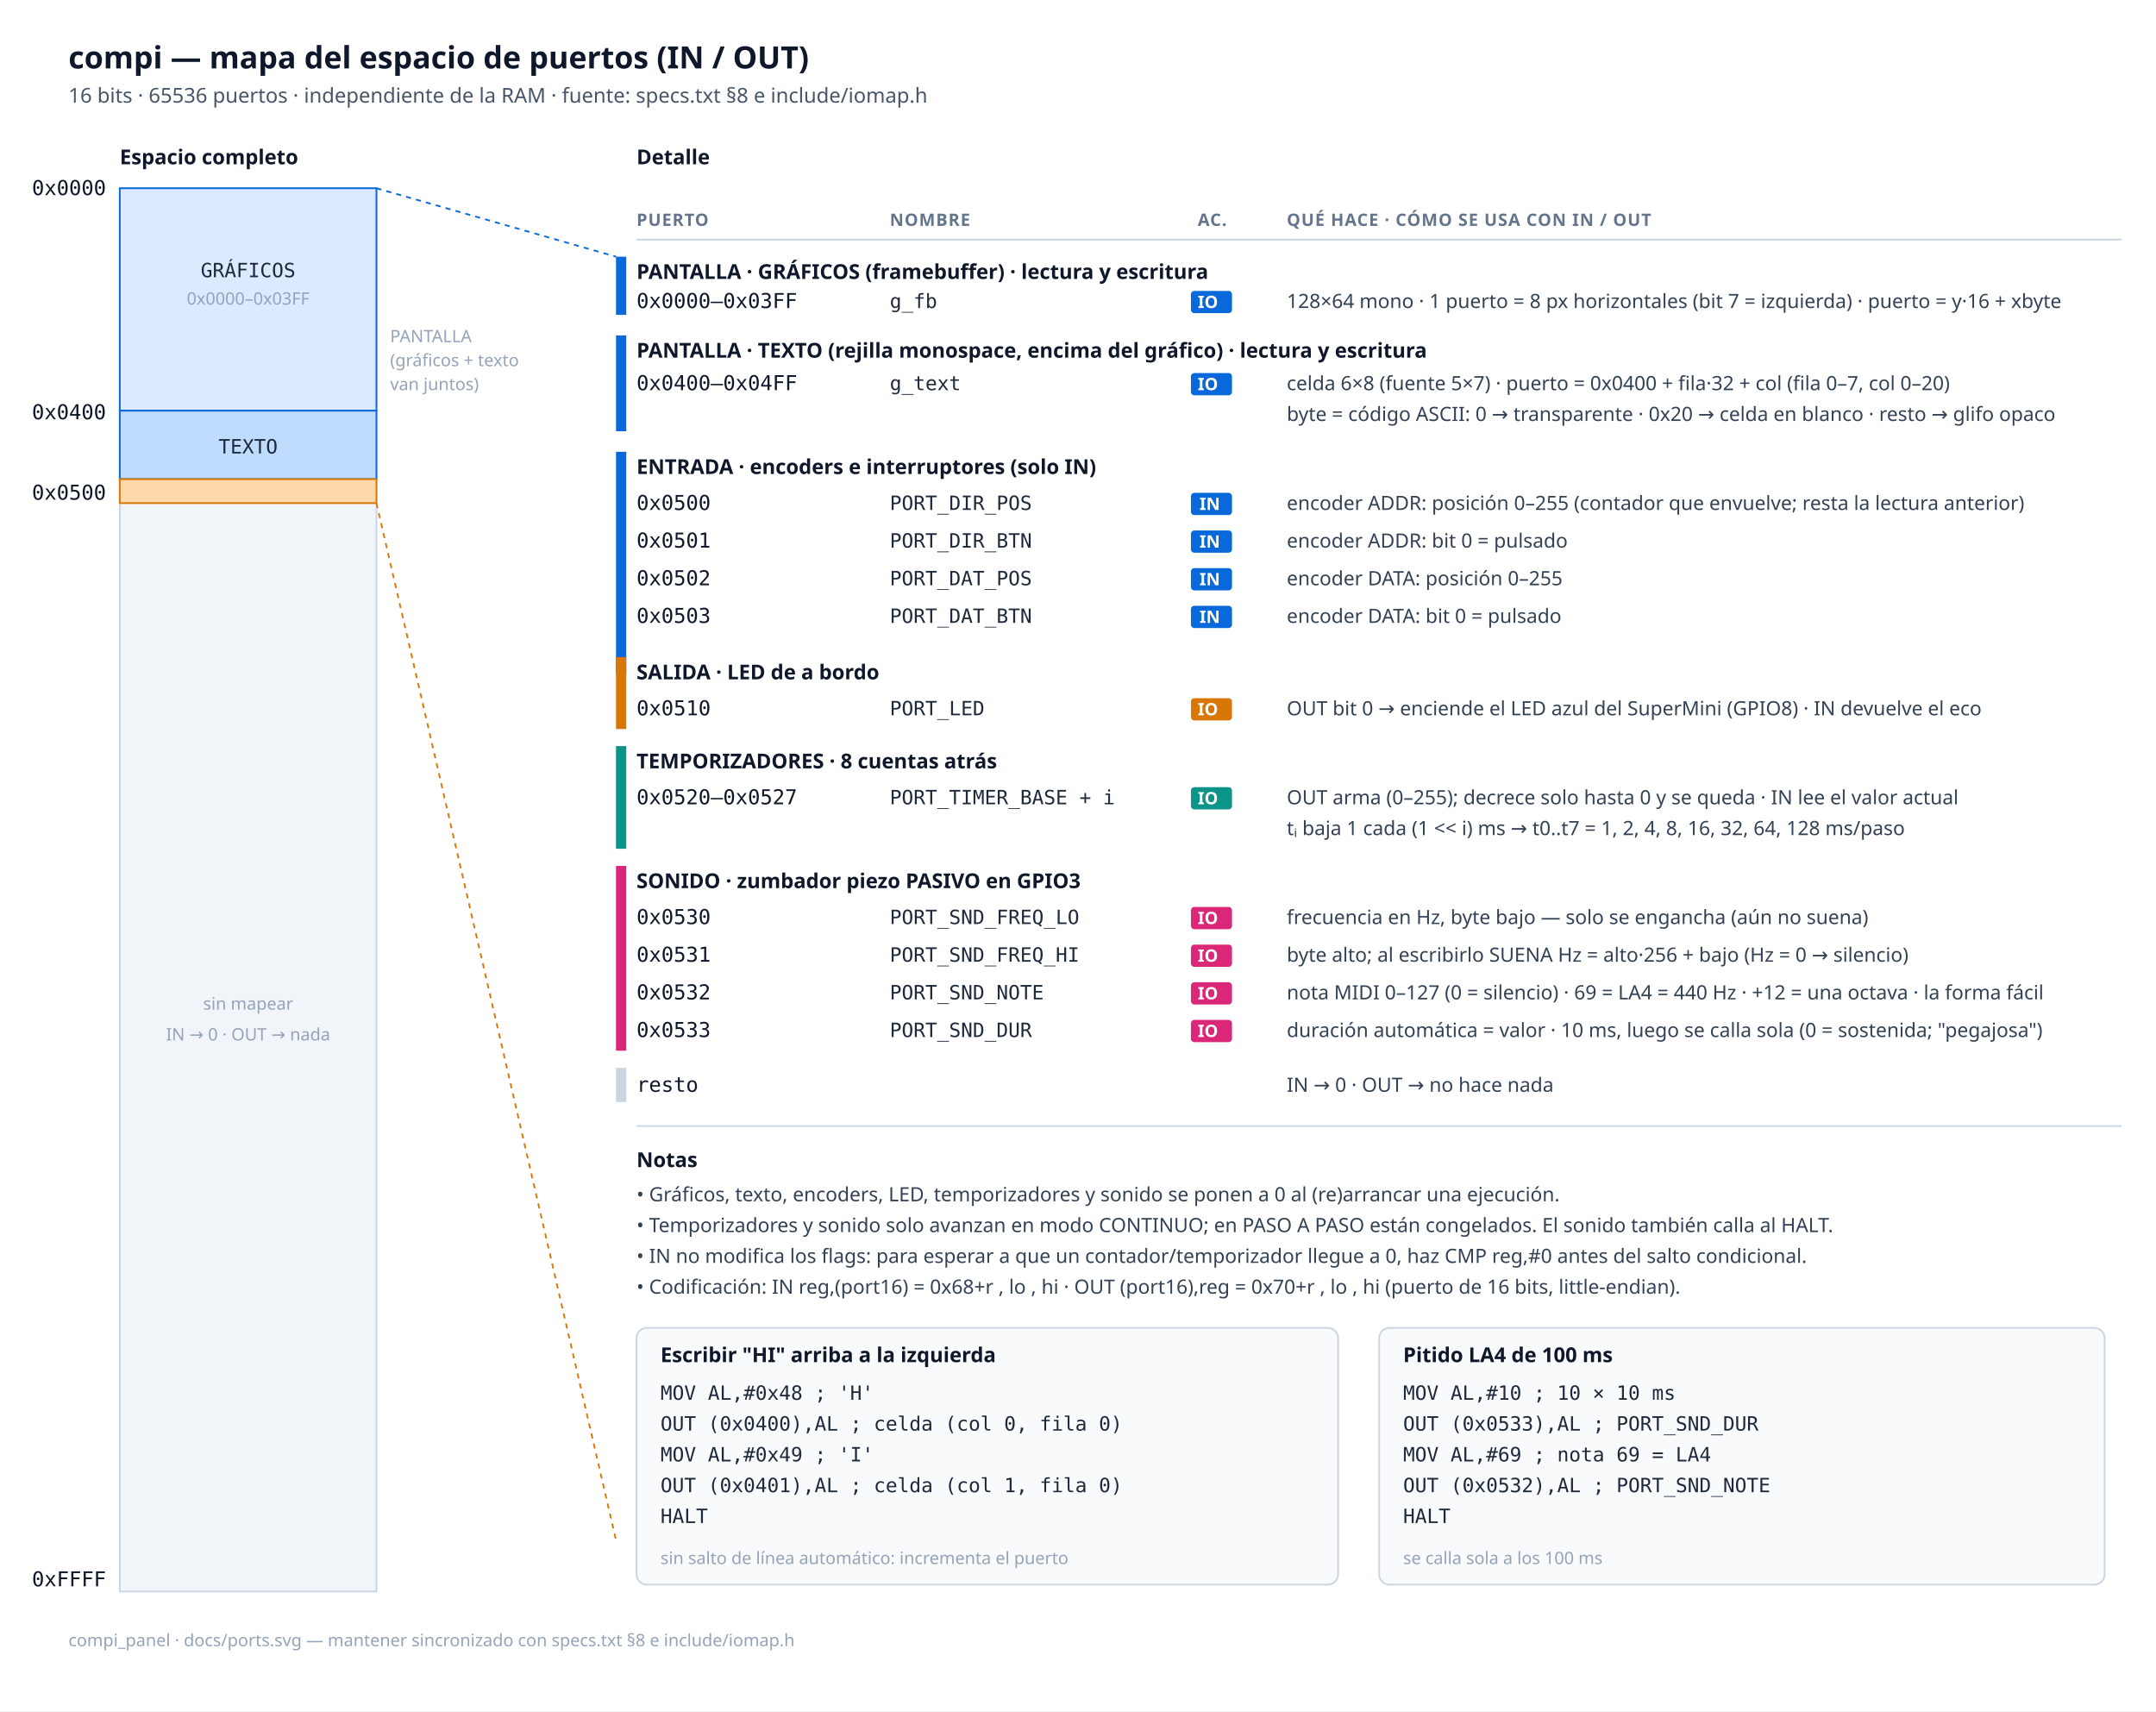
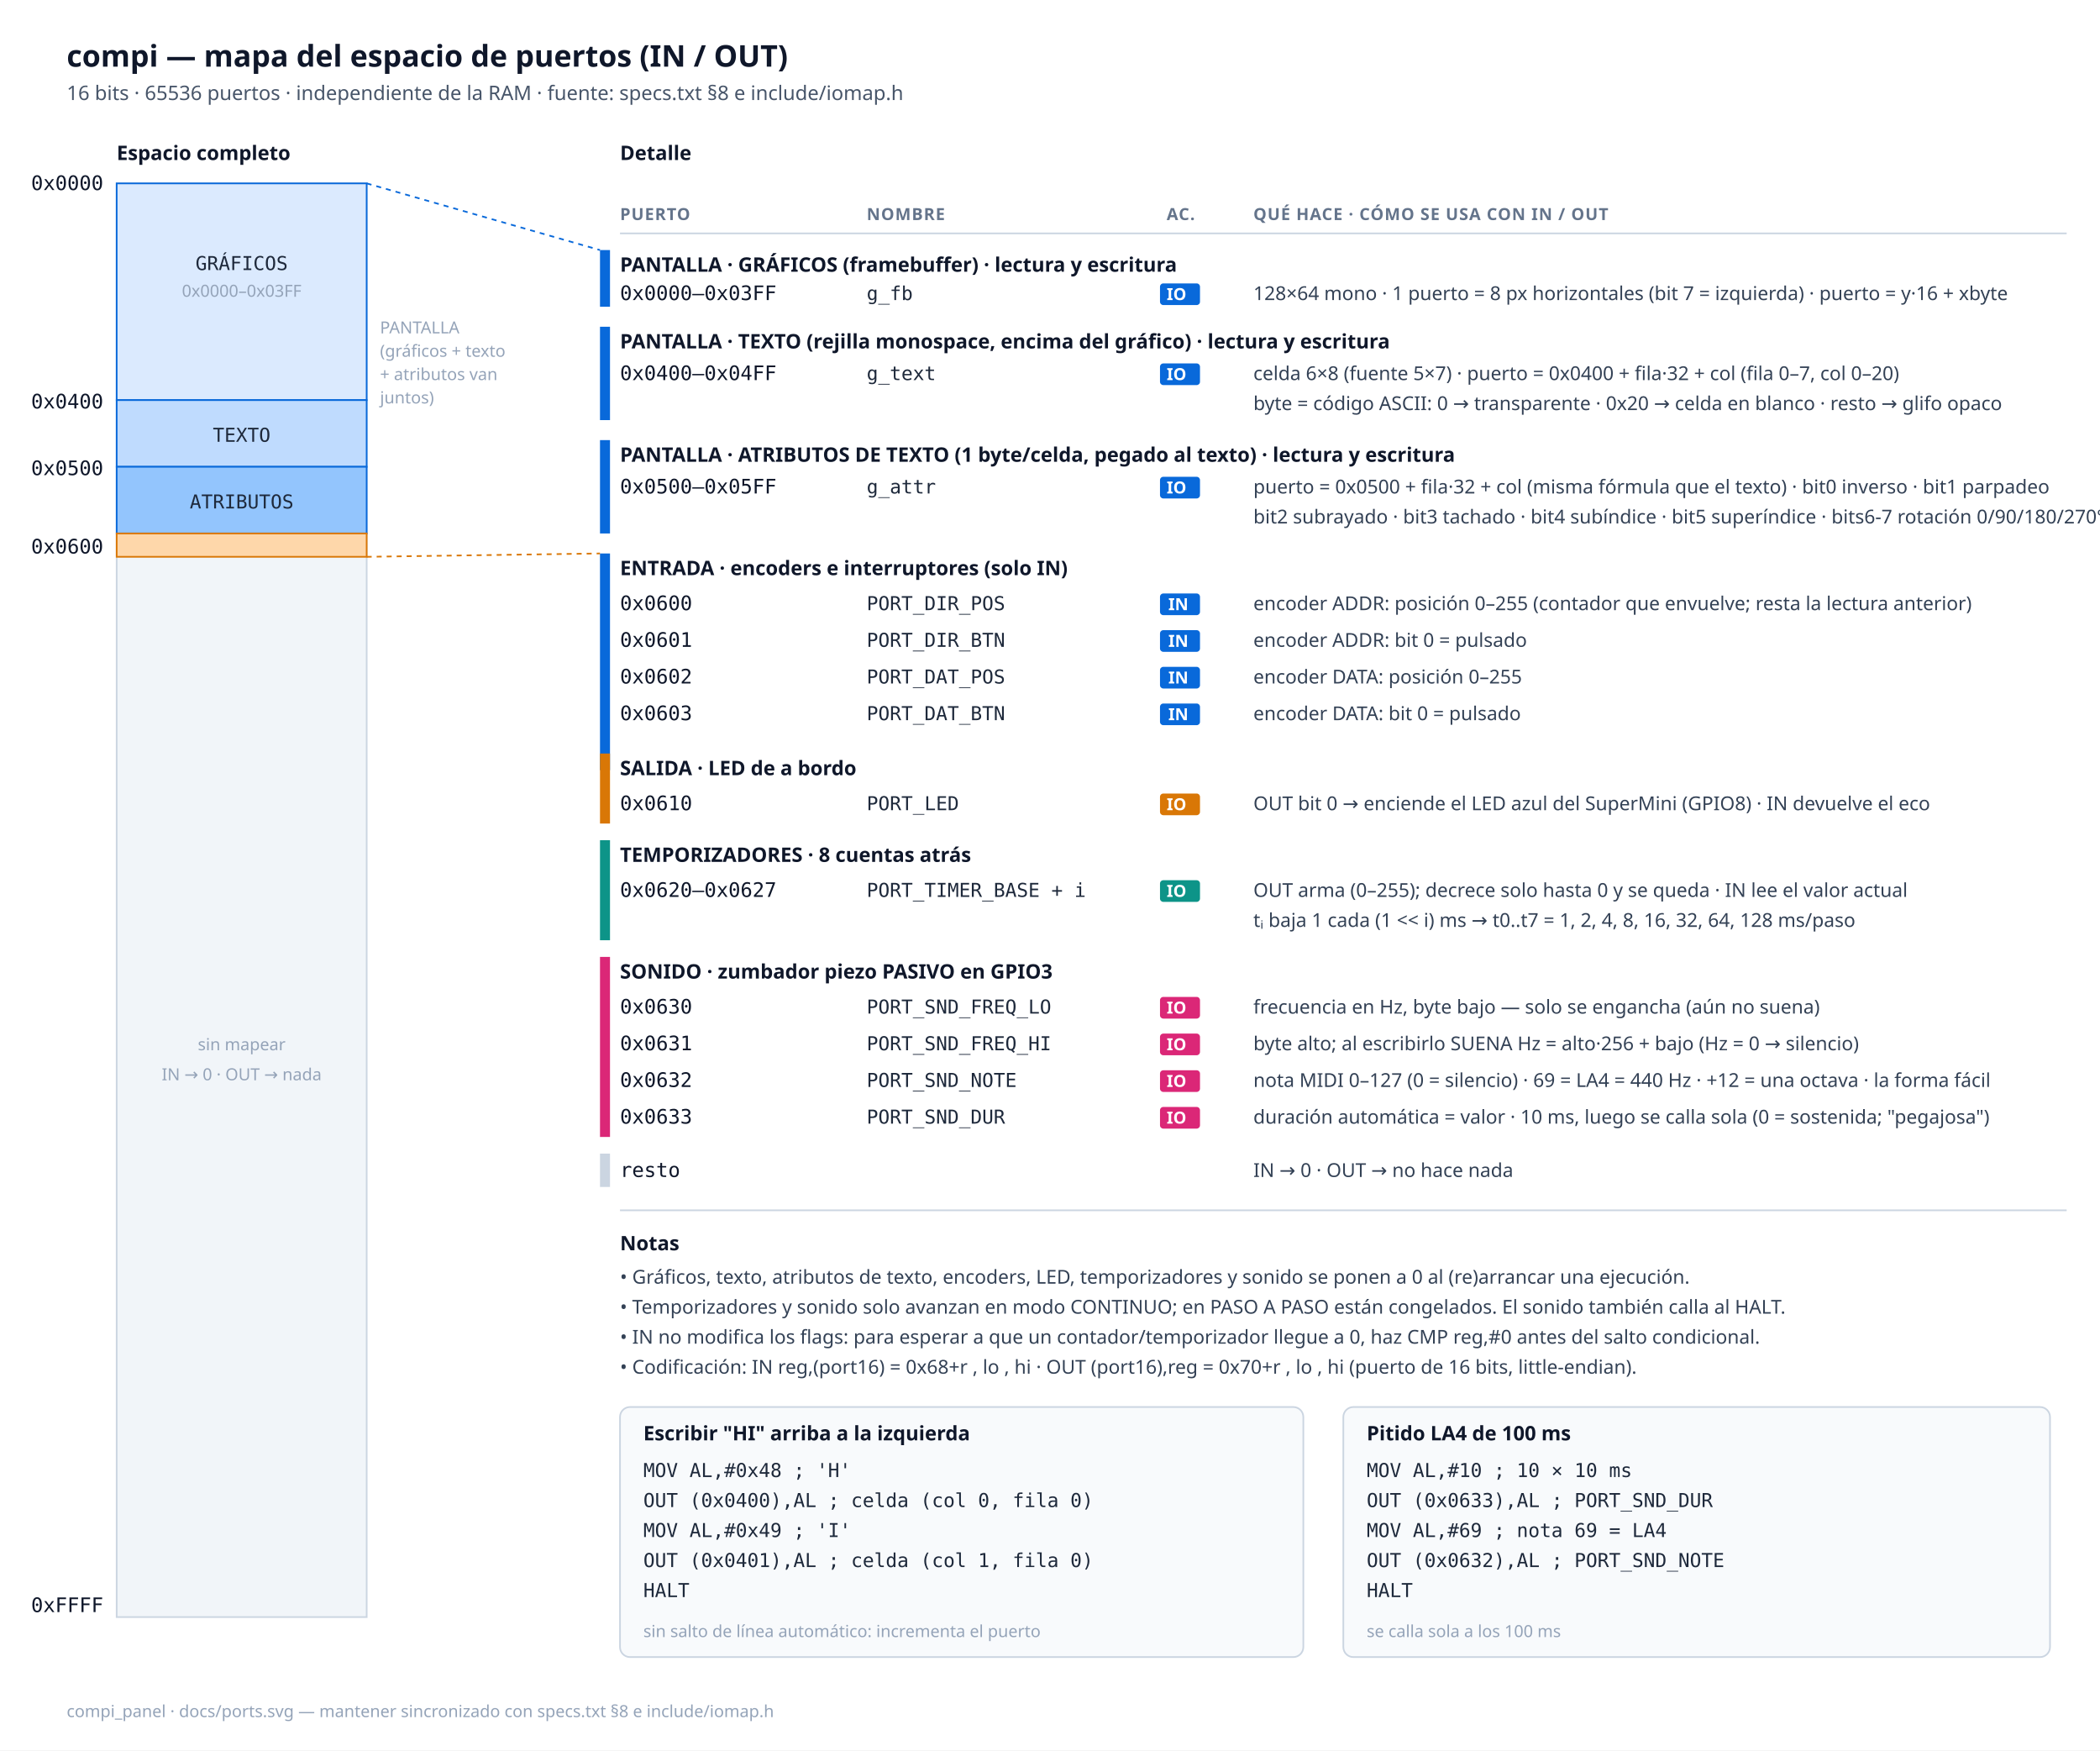
- <svg xmlns="http://www.w3.org/2000/svg" viewBox="0 0 1260 1000" font-family="'Segoe UI',system-ui,sans-serif">
-   <rect x="0" y="0" width="1260" height="1000" fill="#ffffff" />
+ <svg xmlns="http://www.w3.org/2000/svg" viewBox="0 0 1260 1050" font-family="'Segoe UI',system-ui,sans-serif">
+   <rect x="0" y="0" width="1260" height="1050" fill="#ffffff" />
  <style>
    .ttl   { font-size:18px; font-weight:700; fill:#0f172a; }
    .sub   { font-size:12px; fill:#475569; }
    .grp   { font-size:12px; font-weight:700; fill:#0f172a; }
    .adr   { font-size:12px; font-family:ui-monospace,Consolas,'DejaVu Sans Mono',monospace; fill:#0f172a; }
    .nm    { font-size:11.5px; font-family:ui-monospace,Consolas,'DejaVu Sans Mono',monospace; fill:#1e293b; }
    .ac    { font-size:10px; font-weight:700; fill:#ffffff; }
    .fn    { font-size:11.5px; fill:#334155; }
    .hd    { font-size:10px; font-weight:700; fill:#64748b; letter-spacing:.5px; }
    .note  { font-size:11.5px; fill:#334155; }
    .mono  { font-size:11.5px; font-family:ui-monospace,Consolas,'DejaVu Sans Mono',monospace; fill:#1e293b; }
    .cap   { font-size:10px; fill:#94a3b8; }
  </style>
  <text x="40" y="40" class="ttl">compi — mapa del espacio de puertos (IN / OUT)</text>
  <text x="40" y="60" class="sub">16 bits · 65536 puertos · independiente de la RAM · fuente: specs.txt §8 e include/iomap.h</text>
  <text x="70" y="96" class="grp">Espacio completo</text>
-   <rect x="70" y="110" width="150" height="820" fill="#f1f5f9" stroke="#cbd5e1" />
+   <rect x="70" y="110" width="150" height="860" fill="#f1f5f9" stroke="#cbd5e1" />
  <rect x="70" y="110" width="150" height="130" fill="#dbeafe" stroke="#0969da" />
  <text x="145" y="162" text-anchor="middle" class="nm" fill="#0969da">GRÁFICOS</text>
  <text x="145" y="178" text-anchor="middle" class="cap">0x0000–0x03FF</text>
  <rect x="70" y="240" width="150" height="40" fill="#bfdbfe" stroke="#0969da" />
  <text x="145" y="265" text-anchor="middle" class="nm" fill="#0969da">TEXTO</text>
-   <rect x="70" y="280" width="150" height="14" fill="#fed7aa" stroke="#d97706" />
-   <text x="145" y="590" text-anchor="middle" class="cap">sin mapear</text>
-   <text x="145" y="608" text-anchor="middle" class="cap">IN → 0 · OUT → nada</text>
+   <rect x="70" y="280" width="150" height="40" fill="#93c5fd" stroke="#0969da" />
+   <text x="145" y="305" text-anchor="middle" class="nm" fill="#0f4c81">ATRIBUTOS</text>
+   <rect x="70" y="320" width="150" height="14" fill="#fed7aa" stroke="#d97706" />
+   <text x="145" y="630" text-anchor="middle" class="cap">sin mapear</text>
+   <text x="145" y="648" text-anchor="middle" class="cap">IN → 0 · OUT → nada</text>
  <text x="62" y="114" text-anchor="end" class="adr">0x0000</text>
  <text x="62" y="245" text-anchor="end" class="adr">0x0400</text>
-   <text x="62" y="292" text-anchor="end" class="adr">0x0500</text>
-   <text x="62" y="927" text-anchor="end" class="adr">0xFFFF</text>
+   <text x="62" y="285" text-anchor="end" class="adr">0x0500</text>
+   <text x="62" y="332" text-anchor="end" class="adr">0x0600</text>
+   <text x="62" y="967" text-anchor="end" class="adr">0xFFFF</text>
  <text x="228" y="200" class="cap">PANTALLA</text>
  <text x="228" y="214" class="cap">(gráficos + texto</text>
-   <text x="228" y="228" class="cap">van juntos)</text>
+   <text x="228" y="228" class="cap">+ atributos van</text>
+   <text x="228" y="242" class="cap">juntos)</text>
  <path d="M220,110 L360,150" fill="none" stroke="#0969da" stroke-width="1" stroke-dasharray="3 3" />
-   <path d="M220,294 L360,900" fill="none" stroke="#d97706" stroke-width="1" stroke-dasharray="3 3" />
+   <path d="M220,334 L360,332" fill="none" stroke="#d97706" stroke-width="1" stroke-dasharray="3 3" />
  <text x="372" y="96" class="grp">Detalle</text>
  <g class="hd">
    <text x="372" y="132">PUERTO</text>
    <text x="520" y="132">NOMBRE</text>
    <text x="700" y="132">AC.</text>
    <text x="752" y="132">QUÉ HACE · CÓMO SE USA CON IN / OUT</text>
  </g>
  <line x1="372" y1="140" x2="1240" y2="140" stroke="#cbd5e1" />
  <rect x="360" y="150" width="6" height="34" fill="#0969da" />
  <text x="372" y="163" class="grp" fill="#0969da">PANTALLA · GRÁFICOS (framebuffer)  ·  lectura y escritura</text>
  <text x="372" y="180" class="adr">0x0000–0x03FF</text>
  <text x="520" y="180" class="nm">g_fb</text>
  <rect x="696" y="170" width="24" height="13" rx="2" fill="#0969da" />
  <text x="700" y="180" class="ac">IO</text>
  <text x="752" y="180" class="fn">128×64 mono · 1 puerto = 8 px horizontales (bit 7 = izquierda) · puerto = y·16 + xbyte</text>
  <rect x="360" y="196" width="6" height="56" fill="#0969da" />
  <text x="372" y="209" class="grp" fill="#0969da">PANTALLA · TEXTO (rejilla monospace, encima del gráfico)  ·  lectura y escritura</text>
  <text x="372" y="228" class="adr">0x0400–0x04FF</text>
  <text x="520" y="228" class="nm">g_text</text>
  <rect x="696" y="218" width="24" height="13" rx="2" fill="#0969da" />
  <text x="700" y="228" class="ac">IO</text>
  <text x="752" y="228" class="fn">celda 6×8 (fuente 5×7) · puerto = 0x0400 + fila·32 + col   (fila 0–7, col 0–20)</text>
  <text x="752" y="246" class="fn">byte = código ASCII: 0 → transparente · 0x20 → celda en blanco · resto → glifo opaco</text>
-   <rect x="360" y="264" width="6" height="130" fill="#0969da" />
-   <text x="372" y="277" class="grp" fill="#0969da">ENTRADA  ·  encoders e interruptores  (solo IN)</text>
+   <rect x="360" y="264" width="6" height="56" fill="#0969da" />
+   <text x="372" y="277" class="grp" fill="#0969da">PANTALLA · ATRIBUTOS DE TEXTO (1 byte/celda, pegado al texto)  ·  lectura y escritura</text>
+   <text x="372" y="296" class="adr">0x0500–0x05FF</text>
+   <text x="520" y="296" class="nm">g_attr</text>
+   <rect x="696" y="286" width="24" height="13" rx="2" fill="#0969da" />
+   <text x="700" y="296" class="ac">IO</text>
+   <text x="752" y="296" class="fn">puerto = 0x0500 + fila·32 + col (misma fórmula que el texto) · bit0 inverso · bit1 parpadeo</text>
+   <text x="752" y="314" class="fn">bit2 subrayado · bit3 tachado · bit4 subíndice · bit5 superíndice · bits6-7 rotación 0/90/180/270°</text>
+   <rect x="360" y="332" width="6" height="130" fill="#0969da" />
+   <text x="372" y="345" class="grp" fill="#0969da">ENTRADA  ·  encoders e interruptores  (solo IN)</text>
  <g>
-     <text x="372" y="298" class="adr">0x0500</text>
-     <text x="520" y="298" class="nm">PORT_DIR_POS</text>
-     <rect x="696" y="288" width="24" height="13" rx="2" fill="#0969da" />
-     <text x="701" y="298" class="ac">IN</text>
-     <text x="752" y="298" class="fn">encoder ADDR: posición 0–255 (contador que envuelve; resta la lectura anterior)</text>
-     <text x="372" y="320" class="adr">0x0501</text>
-     <text x="520" y="320" class="nm">PORT_DIR_BTN</text>
-     <rect x="696" y="310" width="24" height="13" rx="2" fill="#0969da" />
-     <text x="701" y="320" class="ac">IN</text>
-     <text x="752" y="320" class="fn">encoder ADDR: bit 0 = pulsado</text>
-     <text x="372" y="342" class="adr">0x0502</text>
-     <text x="520" y="342" class="nm">PORT_DAT_POS</text>
-     <rect x="696" y="332" width="24" height="13" rx="2" fill="#0969da" />
-     <text x="701" y="342" class="ac">IN</text>
-     <text x="752" y="342" class="fn">encoder DATA: posición 0–255</text>
-     <text x="372" y="364" class="adr">0x0503</text>
-     <text x="520" y="364" class="nm">PORT_DAT_BTN</text>
-     <rect x="696" y="354" width="24" height="13" rx="2" fill="#0969da" />
-     <text x="701" y="364" class="ac">IN</text>
-     <text x="752" y="364" class="fn">encoder DATA: bit 0 = pulsado</text>
+     <text x="372" y="366" class="adr">0x0600</text>
+     <text x="520" y="366" class="nm">PORT_DIR_POS</text>
+     <rect x="696" y="356" width="24" height="13" rx="2" fill="#0969da" />
+     <text x="701" y="366" class="ac">IN</text>
+     <text x="752" y="366" class="fn">encoder ADDR: posición 0–255 (contador que envuelve; resta la lectura anterior)</text>
+     <text x="372" y="388" class="adr">0x0601</text>
+     <text x="520" y="388" class="nm">PORT_DIR_BTN</text>
+     <rect x="696" y="378" width="24" height="13" rx="2" fill="#0969da" />
+     <text x="701" y="388" class="ac">IN</text>
+     <text x="752" y="388" class="fn">encoder ADDR: bit 0 = pulsado</text>
+     <text x="372" y="410" class="adr">0x0602</text>
+     <text x="520" y="410" class="nm">PORT_DAT_POS</text>
+     <rect x="696" y="400" width="24" height="13" rx="2" fill="#0969da" />
+     <text x="701" y="410" class="ac">IN</text>
+     <text x="752" y="410" class="fn">encoder DATA: posición 0–255</text>
+     <text x="372" y="432" class="adr">0x0603</text>
+     <text x="520" y="432" class="nm">PORT_DAT_BTN</text>
+     <rect x="696" y="422" width="24" height="13" rx="2" fill="#0969da" />
+     <text x="701" y="432" class="ac">IN</text>
+     <text x="752" y="432" class="fn">encoder DATA: bit 0 = pulsado</text>
  </g>
-   <rect x="360" y="384" width="6" height="42" fill="#d97706" />
-   <text x="372" y="397" class="grp" fill="#b45309">SALIDA  ·  LED de a bordo</text>
-   <text x="372" y="418" class="adr">0x0510</text>
-   <text x="520" y="418" class="nm">PORT_LED</text>
-   <rect x="696" y="408" width="24" height="13" rx="2" fill="#d97706" />
-   <text x="700" y="418" class="ac">IO</text>
-   <text x="752" y="418" class="fn">OUT bit 0 → enciende el LED azul del SuperMini (GPIO8) · IN devuelve el eco</text>
-   <rect x="360" y="436" width="6" height="60" fill="#0d9488" />
-   <text x="372" y="449" class="grp" fill="#0f766e">TEMPORIZADORES  ·  8 cuentas atrás</text>
-   <text x="372" y="470" class="adr">0x0520–0x0527</text>
-   <text x="520" y="470" class="nm">PORT_TIMER_BASE + i</text>
-   <rect x="696" y="460" width="24" height="13" rx="2" fill="#0d9488" />
-   <text x="700" y="470" class="ac">IO</text>
-   <text x="752" y="470" class="fn">OUT arma (0–255); decrece solo hasta 0 y se queda · IN lee el valor actual</text>
-   <text x="752" y="488" class="fn">tᵢ baja 1 cada (1 &lt;&lt; i) ms  →  t0..t7 = 1, 2, 4, 8, 16, 32, 64, 128 ms/paso</text>
-   <rect x="360" y="506" width="6" height="108" fill="#db2777" />
-   <text x="372" y="519" class="grp" fill="#be185d">SONIDO  ·  zumbador piezo PASIVO en GPIO3</text>
+   <rect x="360" y="452" width="6" height="42" fill="#d97706" />
+   <text x="372" y="465" class="grp" fill="#b45309">SALIDA  ·  LED de a bordo</text>
+   <text x="372" y="486" class="adr">0x0610</text>
+   <text x="520" y="486" class="nm">PORT_LED</text>
+   <rect x="696" y="476" width="24" height="13" rx="2" fill="#d97706" />
+   <text x="700" y="486" class="ac">IO</text>
+   <text x="752" y="486" class="fn">OUT bit 0 → enciende el LED azul del SuperMini (GPIO8) · IN devuelve el eco</text>
+   <rect x="360" y="504" width="6" height="60" fill="#0d9488" />
+   <text x="372" y="517" class="grp" fill="#0f766e">TEMPORIZADORES  ·  8 cuentas atrás</text>
+   <text x="372" y="538" class="adr">0x0620–0x0627</text>
+   <text x="520" y="538" class="nm">PORT_TIMER_BASE + i</text>
+   <rect x="696" y="528" width="24" height="13" rx="2" fill="#0d9488" />
+   <text x="700" y="538" class="ac">IO</text>
+   <text x="752" y="538" class="fn">OUT arma (0–255); decrece solo hasta 0 y se queda · IN lee el valor actual</text>
+   <text x="752" y="556" class="fn">tᵢ baja 1 cada (1 &lt;&lt; i) ms  →  t0..t7 = 1, 2, 4, 8, 16, 32, 64, 128 ms/paso</text>
+   <rect x="360" y="574" width="6" height="108" fill="#db2777" />
+   <text x="372" y="587" class="grp" fill="#be185d">SONIDO  ·  zumbador piezo PASIVO en GPIO3</text>
  <g>
-     <text x="372" y="540" class="adr">0x0530</text>
-     <text x="520" y="540" class="nm">PORT_SND_FREQ_LO</text>
-     <rect x="696" y="530" width="24" height="13" rx="2" fill="#db2777" />
-     <text x="700" y="540" class="ac">IO</text>
-     <text x="752" y="540" class="fn">frecuencia en Hz, byte bajo — solo se engancha (aún no suena)</text>
-     <text x="372" y="562" class="adr">0x0531</text>
-     <text x="520" y="562" class="nm">PORT_SND_FREQ_HI</text>
-     <rect x="696" y="552" width="24" height="13" rx="2" fill="#db2777" />
-     <text x="700" y="562" class="ac">IO</text>
-     <text x="752" y="562" class="fn">byte alto; al escribirlo SUENA  Hz = alto·256 + bajo  (Hz = 0 → silencio)</text>
-     <text x="372" y="584" class="adr">0x0532</text>
-     <text x="520" y="584" class="nm">PORT_SND_NOTE</text>
-     <rect x="696" y="574" width="24" height="13" rx="2" fill="#db2777" />
-     <text x="700" y="584" class="ac">IO</text>
-     <text x="752" y="584" class="fn">nota MIDI 0–127 (0 = silencio) · 69 = LA4 = 440 Hz · +12 = una octava · la forma fácil</text>
-     <text x="372" y="606" class="adr">0x0533</text>
-     <text x="520" y="606" class="nm">PORT_SND_DUR</text>
-     <rect x="696" y="596" width="24" height="13" rx="2" fill="#db2777" />
-     <text x="700" y="606" class="ac">IO</text>
-     <text x="752" y="606" class="fn">duración automática = valor · 10 ms, luego se calla sola (0 = sostenida; "pegajosa")</text>
+     <text x="372" y="608" class="adr">0x0630</text>
+     <text x="520" y="608" class="nm">PORT_SND_FREQ_LO</text>
+     <rect x="696" y="598" width="24" height="13" rx="2" fill="#db2777" />
+     <text x="700" y="608" class="ac">IO</text>
+     <text x="752" y="608" class="fn">frecuencia en Hz, byte bajo — solo se engancha (aún no suena)</text>
+     <text x="372" y="630" class="adr">0x0631</text>
+     <text x="520" y="630" class="nm">PORT_SND_FREQ_HI</text>
+     <rect x="696" y="620" width="24" height="13" rx="2" fill="#db2777" />
+     <text x="700" y="630" class="ac">IO</text>
+     <text x="752" y="630" class="fn">byte alto; al escribirlo SUENA  Hz = alto·256 + bajo  (Hz = 0 → silencio)</text>
+     <text x="372" y="652" class="adr">0x0632</text>
+     <text x="520" y="652" class="nm">PORT_SND_NOTE</text>
+     <rect x="696" y="642" width="24" height="13" rx="2" fill="#db2777" />
+     <text x="700" y="652" class="ac">IO</text>
+     <text x="752" y="652" class="fn">nota MIDI 0–127 (0 = silencio) · 69 = LA4 = 440 Hz · +12 = una octava · la forma fácil</text>
+     <text x="372" y="674" class="adr">0x0633</text>
+     <text x="520" y="674" class="nm">PORT_SND_DUR</text>
+     <rect x="696" y="664" width="24" height="13" rx="2" fill="#db2777" />
+     <text x="700" y="674" class="ac">IO</text>
+     <text x="752" y="674" class="fn">duración automática = valor · 10 ms, luego se calla sola (0 = sostenida; "pegajosa")</text>
  </g>
-   <rect x="360" y="624" width="6" height="20" fill="#cbd5e1" />
-   <text x="372" y="638" class="adr">resto</text>
-   <text x="752" y="638" class="fn">IN → 0 · OUT → no hace nada</text>
-   <line x1="372" y1="658" x2="1240" y2="658" stroke="#cbd5e1" />
-   <text x="372" y="682" class="grp">Notas</text>
-   <text x="372" y="702" class="note">•  Gráficos, texto, encoders, LED, temporizadores y sonido se ponen a 0 al (re)arrancar una ejecución.</text>
-   <text x="372" y="720" class="note">•  Temporizadores y sonido solo avanzan en modo CONTINUO; en PASO A PASO están congelados. El sonido también calla al HALT.</text>
-   <text x="372" y="738" class="note">•  IN no modifica los flags: para esperar a que un contador/temporizador llegue a 0, haz  CMP reg,#0  antes del salto condicional.</text>
-   <text x="372" y="756" class="note">•  Codificación:  IN reg,(port16) = 0x68+r , lo , hi   ·   OUT (port16),reg = 0x70+r , lo , hi   (puerto de 16 bits, little-endian).</text>
-   <rect x="372" y="776" width="410" height="150" rx="6" fill="#f8fafc" stroke="#cbd5e1" />
-   <text x="386" y="796" class="grp">Escribir "HI" arriba a la izquierda</text>
-   <text x="386" y="818" class="mono">MOV AL,#0x48     ; 'H'</text>
-   <text x="386" y="836" class="mono">OUT (0x0400),AL  ; celda (col 0, fila 0)</text>
-   <text x="386" y="854" class="mono">MOV AL,#0x49     ; 'I'</text>
-   <text x="386" y="872" class="mono">OUT (0x0401),AL  ; celda (col 1, fila 0)</text>
-   <text x="386" y="890" class="mono">HALT</text>
-   <text x="386" y="914" class="cap">sin salto de línea automático: incrementa el puerto</text>
-   <rect x="806" y="776" width="424" height="150" rx="6" fill="#f8fafc" stroke="#cbd5e1" />
-   <text x="820" y="796" class="grp">Pitido LA4 de 100 ms</text>
-   <text x="820" y="818" class="mono">MOV AL,#10       ; 10 × 10 ms</text>
-   <text x="820" y="836" class="mono">OUT (0x0533),AL  ; PORT_SND_DUR</text>
-   <text x="820" y="854" class="mono">MOV AL,#69       ; nota 69 = LA4</text>
-   <text x="820" y="872" class="mono">OUT (0x0532),AL  ; PORT_SND_NOTE</text>
-   <text x="820" y="890" class="mono">HALT</text>
-   <text x="820" y="914" class="cap">se calla sola a los 100 ms</text>
-   <text x="40" y="962" class="cap">compi_panel · docs/ports.svg — mantener sincronizado con specs.txt §8 e include/iomap.h</text>
+   <rect x="360" y="692" width="6" height="20" fill="#cbd5e1" />
+   <text x="372" y="706" class="adr">resto</text>
+   <text x="752" y="706" class="fn">IN → 0 · OUT → no hace nada</text>
+   <line x1="372" y1="726" x2="1240" y2="726" stroke="#cbd5e1" />
+   <text x="372" y="750" class="grp">Notas</text>
+   <text x="372" y="770" class="note">•  Gráficos, texto, atributos de texto, encoders, LED, temporizadores y sonido se ponen a 0 al (re)arrancar una ejecución.</text>
+   <text x="372" y="788" class="note">•  Temporizadores y sonido solo avanzan en modo CONTINUO; en PASO A PASO están congelados. El sonido también calla al HALT.</text>
+   <text x="372" y="806" class="note">•  IN no modifica los flags: para esperar a que un contador/temporizador llegue a 0, haz  CMP reg,#0  antes del salto condicional.</text>
+   <text x="372" y="824" class="note">•  Codificación:  IN reg,(port16) = 0x68+r , lo , hi   ·   OUT (port16),reg = 0x70+r , lo , hi   (puerto de 16 bits, little-endian).</text>
+   <rect x="372" y="844" width="410" height="150" rx="6" fill="#f8fafc" stroke="#cbd5e1" />
+   <text x="386" y="864" class="grp">Escribir "HI" arriba a la izquierda</text>
+   <text x="386" y="886" class="mono">MOV AL,#0x48     ; 'H'</text>
+   <text x="386" y="904" class="mono">OUT (0x0400),AL  ; celda (col 0, fila 0)</text>
+   <text x="386" y="922" class="mono">MOV AL,#0x49     ; 'I'</text>
+   <text x="386" y="940" class="mono">OUT (0x0401),AL  ; celda (col 1, fila 0)</text>
+   <text x="386" y="958" class="mono">HALT</text>
+   <text x="386" y="982" class="cap">sin salto de línea automático: incrementa el puerto</text>
+   <rect x="806" y="844" width="424" height="150" rx="6" fill="#f8fafc" stroke="#cbd5e1" />
+   <text x="820" y="864" class="grp">Pitido LA4 de 100 ms</text>
+   <text x="820" y="886" class="mono">MOV AL,#10       ; 10 × 10 ms</text>
+   <text x="820" y="904" class="mono">OUT (0x0633),AL  ; PORT_SND_DUR</text>
+   <text x="820" y="922" class="mono">MOV AL,#69       ; nota 69 = LA4</text>
+   <text x="820" y="940" class="mono">OUT (0x0632),AL  ; PORT_SND_NOTE</text>
+   <text x="820" y="958" class="mono">HALT</text>
+   <text x="820" y="982" class="cap">se calla sola a los 100 ms</text>
+   <text x="40" y="1030" class="cap">compi_panel · docs/ports.svg — mantener sincronizado con specs.txt §8 e include/iomap.h</text>
</svg>
